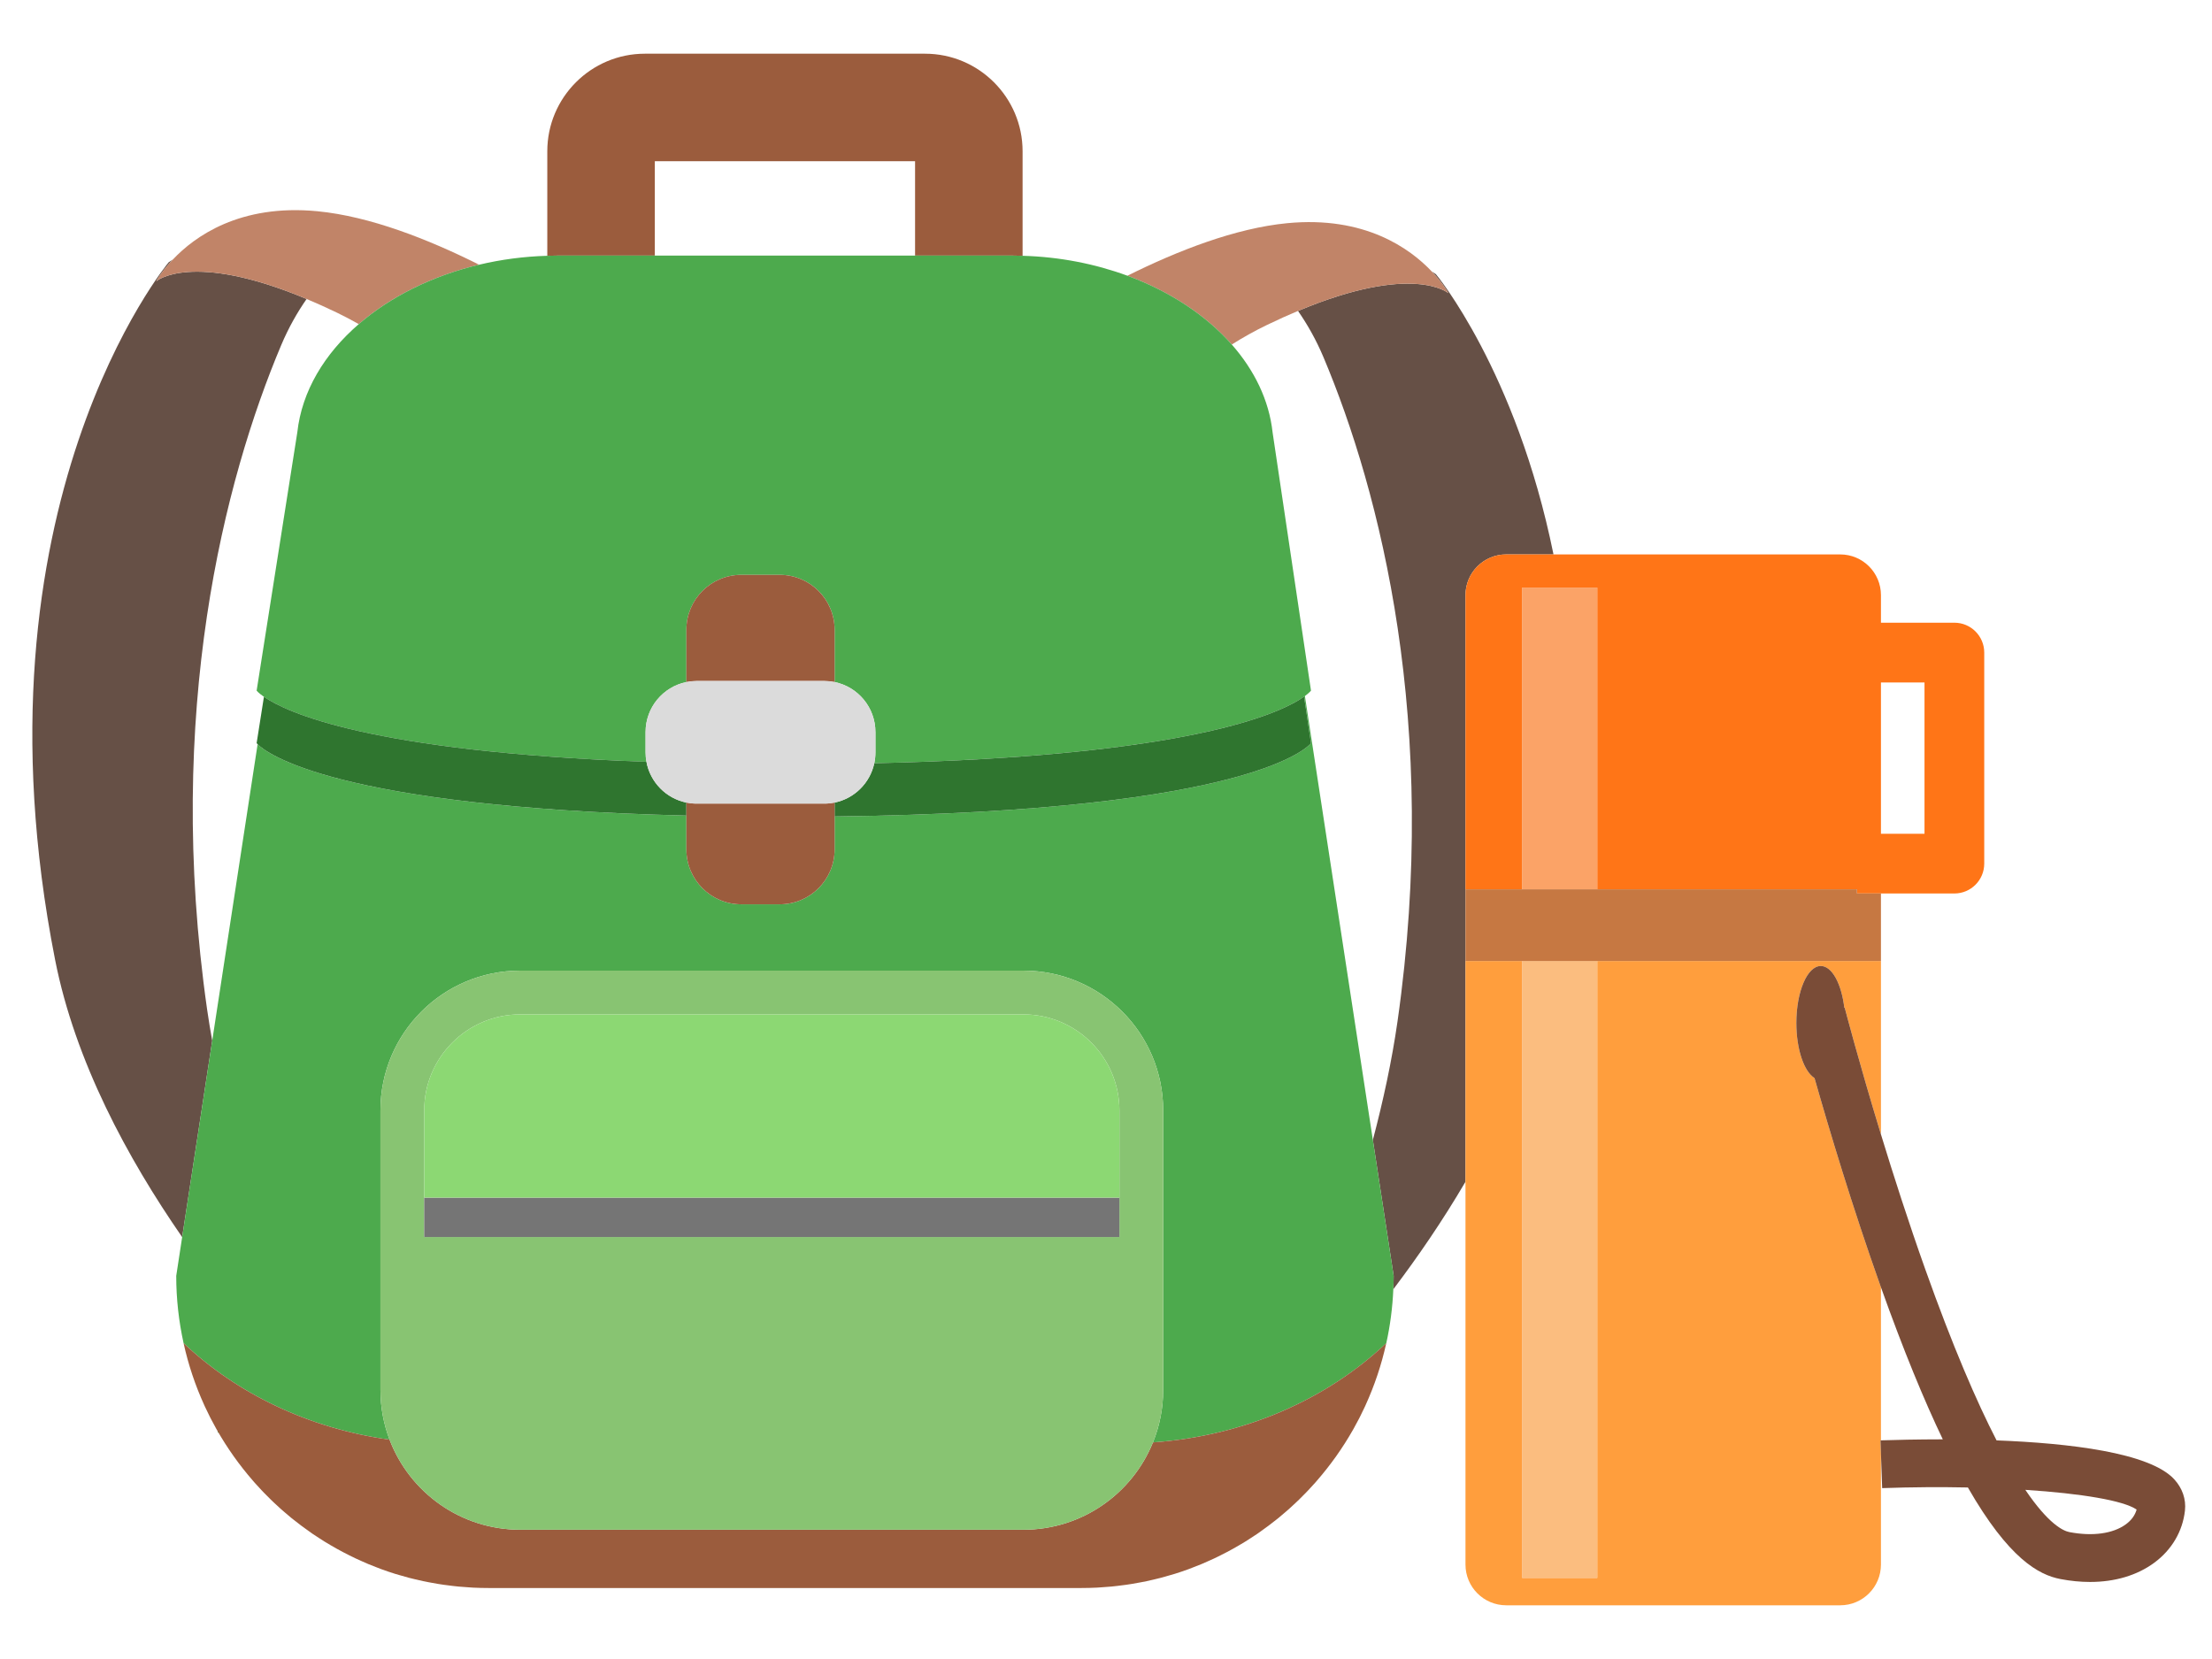
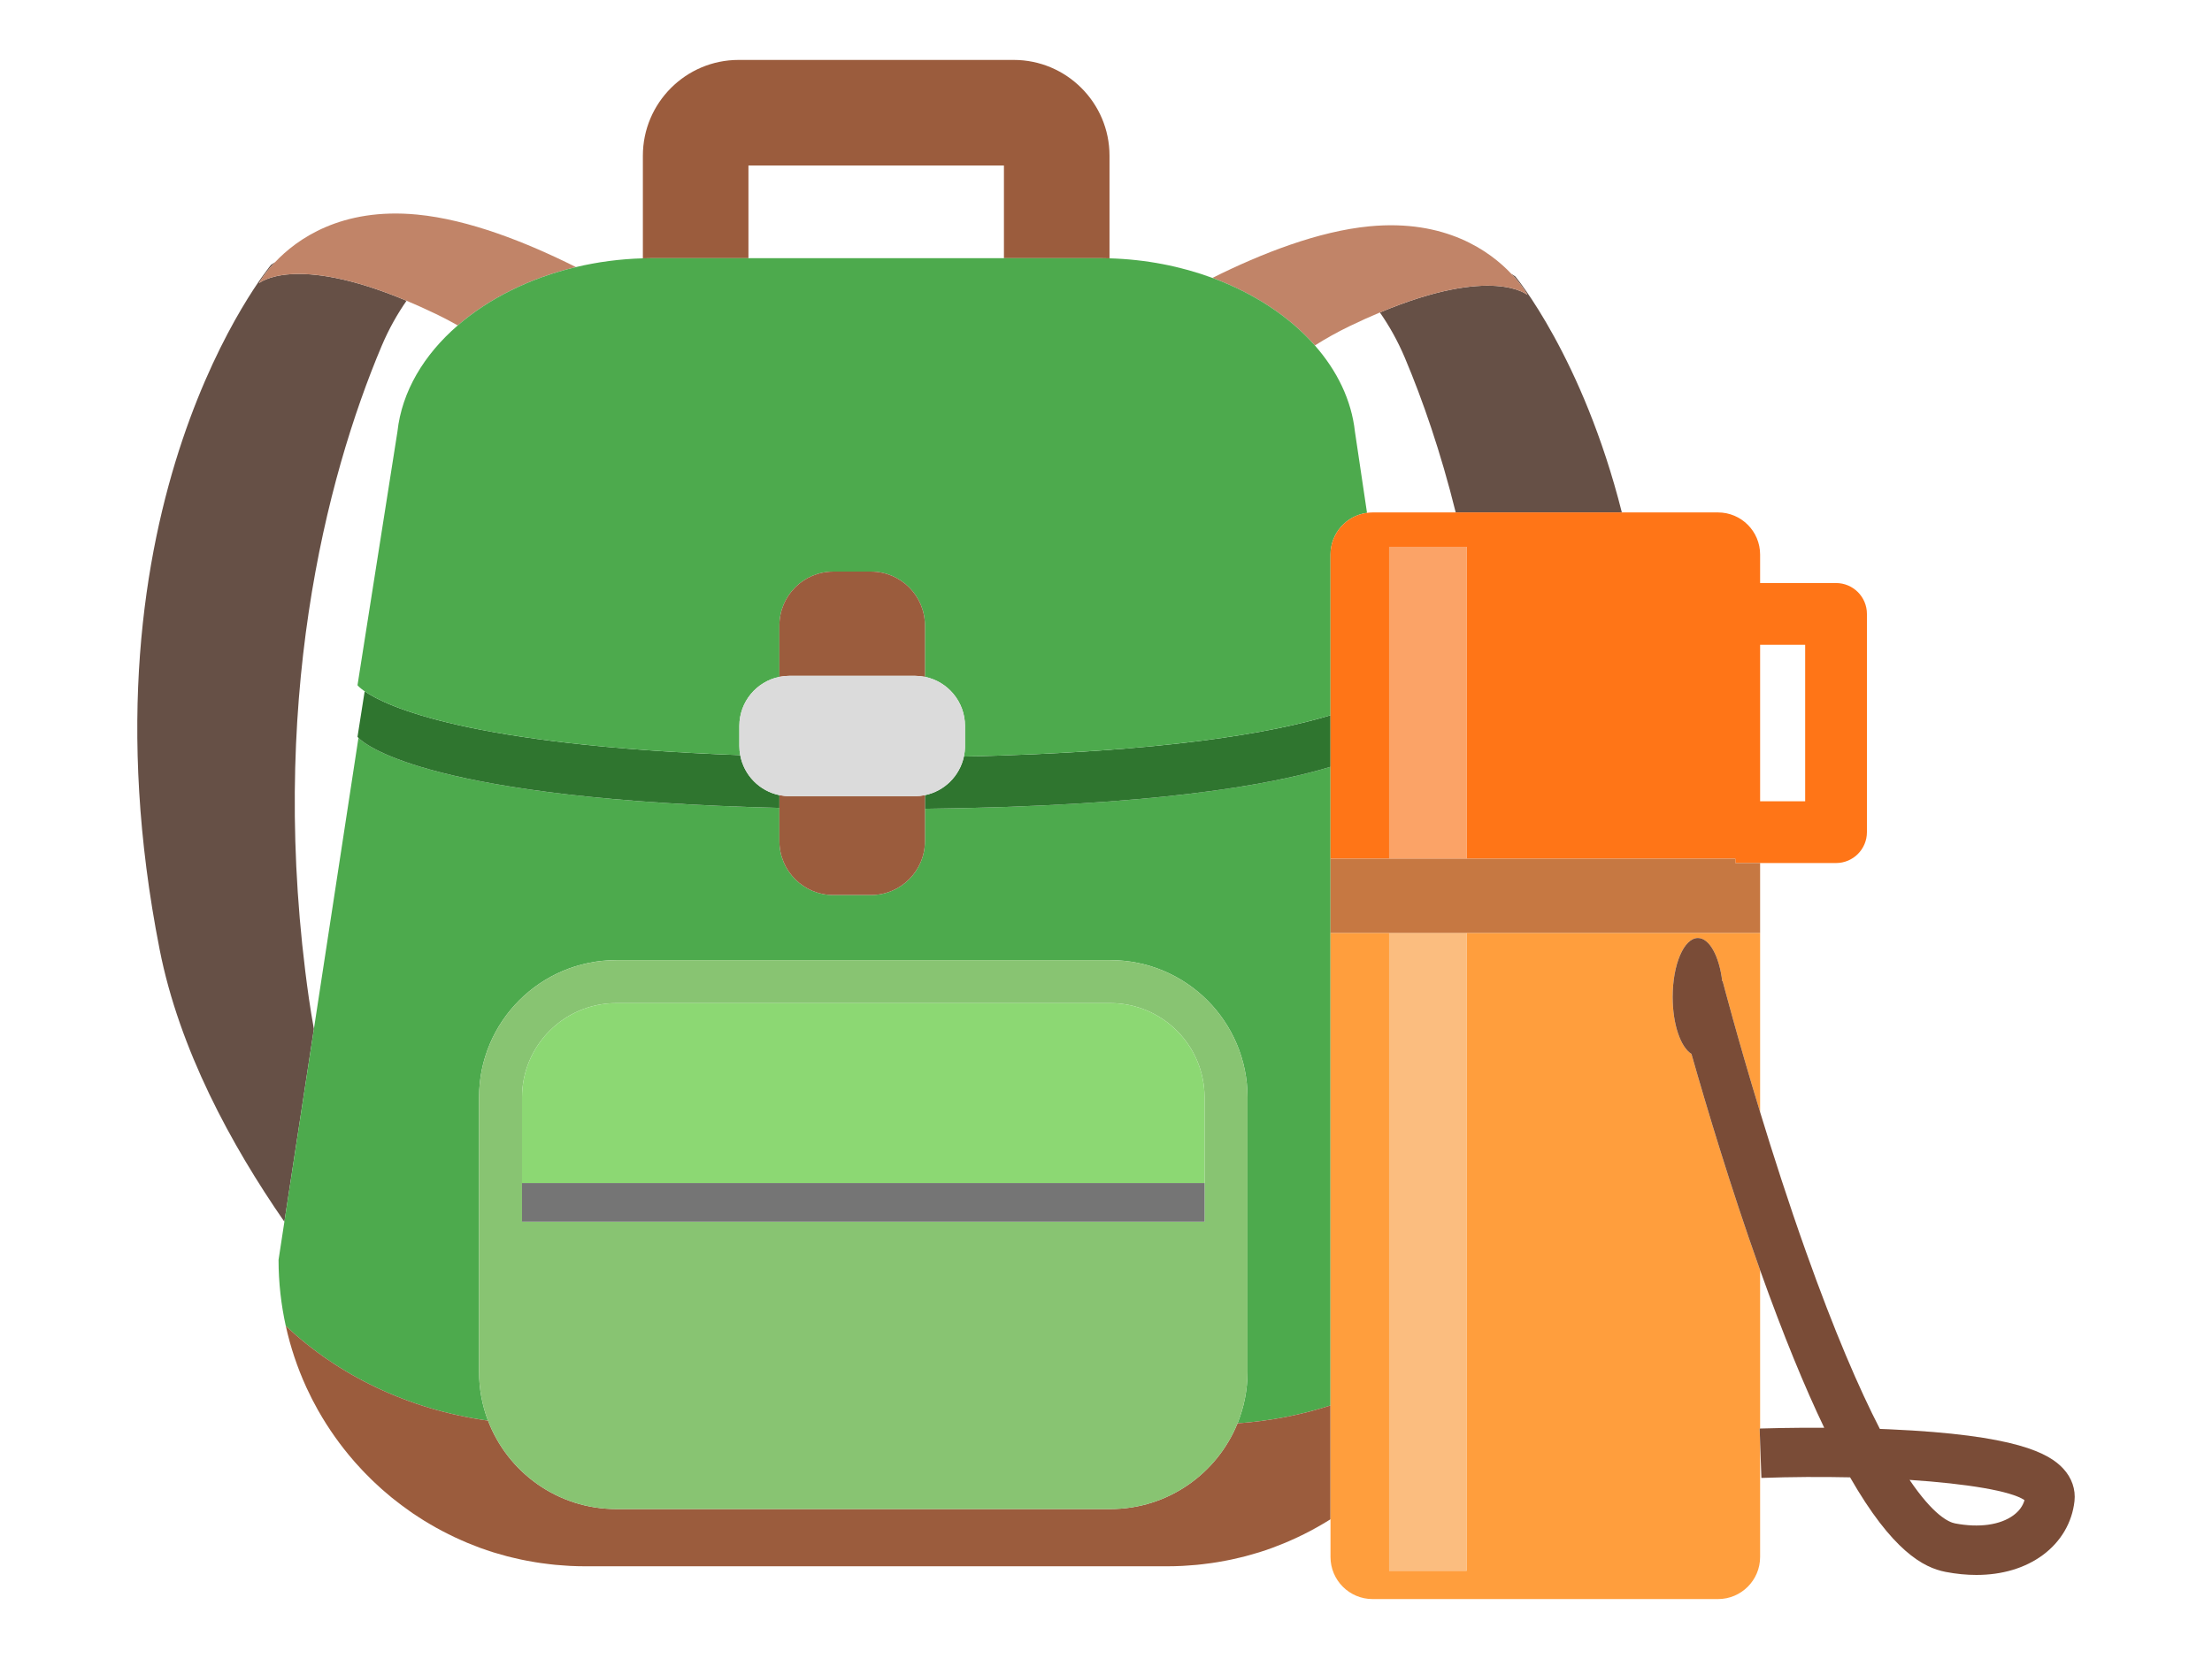
<svg xmlns="http://www.w3.org/2000/svg" version="1.1" id="レイヤー_1" x="0px" y="0px" width="400px" height="300px" viewBox="0 0 400 300" style="enable-background:new 0 0 400 300;" xml:space="preserve">
  <style type="text/css">

	.st0{fill:#7A4C37;}
	.st1{fill:#4DAA4D;}
	.st2{fill:#88C472;}
	.st3{fill:#8CD873;}
	.st4{fill:#C18468;}
	.st5{fill:#C67842;}
	.st6{fill:#2F752F;}
	.st7{fill:#FF7517;}
	.st8{fill:#FF9E3D;}
	.st9{fill:none;}
	.st10{fill:#665046;}
	.st11{fill:#9B5C3D;}
	.st12{opacity:0.36;fill:#F5F5F5;}
	.st13{fill:#757575;}
	.st14{fill:#DBDBDB;}

</style>
  <g>
-     <rect x="118.413" y="29.155" class="st9" width="47.06" height="17.068" />
-     <path class="st9" d="M55.445,54.066c-1.653,2.372-3.246,5.145-4.603,8.362c-10.254,24.309-21.084,66.353-13.384,120.16   c0.267,1.863,0.579,3.736,0.917,5.612l8.207-53.618c-0.124-0.125-0.176-0.193-0.176-0.193l1.321-8.388   c-1.001-0.691-1.321-1.112-1.321-1.112l7.355-46.705c0.817-7.447,4.905-14.206,11.11-19.573c-1.216-0.692-2.487-1.369-3.831-2.02   C59.063,55.635,57.209,54.806,55.445,54.066z" />
-     <path class="st9" d="M222.744,62.3c4.092,4.65,6.739,10.056,7.38,15.886l6.943,46.703c0,0-0.269,0.367-1.1,0.978l12.288,80.273   c1.86-7.049,3.436-14.29,4.451-21.392c7.701-53.807-3.13-95.851-13.384-120.16c-1.356-3.216-2.949-5.99-4.602-8.362   c-1.765,0.74-3.619,1.569-5.596,2.526C226.808,59.874,224.686,61.07,222.744,62.3z" />
-     <rect x="340.135" y="123.408" class="st9" width="7.877" height="27.36" />
-     <path class="st9" d="M351.32,260.278c-3.368-7.031-7.088-16.023-11.186-27.504v27.687   C342.701,260.372,346.678,260.282,351.32,260.278z" />
-     <path class="st9" d="M374.215,277.052c4.187,0.804,7.91,0.287,10.224-1.42c0.992-0.729,1.64-1.62,1.932-2.651   c-2.357-1.638-10.013-2.913-20.124-3.568C370.432,275.592,373.088,276.836,374.215,277.052z" />
-     <path class="st10" d="M265.005,107.622c0-4.068,3.298-7.365,7.365-7.365h8.551c-6.762-33.293-21.26-50.669-21.26-50.669   s-0.262-0.182-0.733-0.478c2.056,2.179,2.974,3.896,2.974,3.896s-6.361-5.509-27.18,3.219c1.652,2.373,3.245,5.146,4.602,8.362   c10.254,24.309,21.085,66.353,13.384,120.16c-1.016,7.102-2.591,14.343-4.451,21.392l3.762,24.579c0,0.812-0.028,1.618-0.062,2.422   c4.394-5.808,8.905-12.363,13.049-19.446V107.622z" />
-     <path class="st4" d="M222.744,62.3c1.941-1.23,4.063-2.427,6.382-3.548c1.977-0.957,3.831-1.786,5.596-2.526   c20.818-8.728,27.18-3.219,27.18-3.219s-0.918-1.718-2.974-3.896c-3.959-4.196-12.144-10.102-26.157-8.752   c-9.38,0.904-19.786,4.96-28.901,9.501C211.515,52.678,218.072,56.993,222.744,62.3z" />
-     <path class="st10" d="M37.459,182.588c-7.701-53.807,3.13-95.851,13.384-120.16c1.356-3.217,2.949-5.99,4.603-8.362   c-20.82-8.729-27.181-3.22-27.181-3.22s0.917-1.718,2.974-3.896c-0.472,0.296-0.733,0.477-0.733,0.477S-6.215,91.417,9.963,173.561   c3.617,18.36,13.11,35.902,22.978,50.147l5.435-35.508C38.038,186.324,37.726,184.451,37.459,182.588z" />
-     <path class="st4" d="M55.445,54.066c1.764,0.739,3.618,1.569,5.595,2.525c1.344,0.65,2.615,1.327,3.831,2.02   c5.739-4.965,13.293-8.731,21.767-10.744c-9.196-4.609-19.746-8.754-29.243-9.669c-14.012-1.351-22.197,4.556-26.157,8.752   c-2.056,2.178-2.974,3.896-2.974,3.896S34.625,45.337,55.445,54.066z" />
-     <path class="st11" d="M118.413,46.224V29.155h47.06v17.068h17.725c0.575,0,1.146,0.016,1.718,0.031V27.35   c0-9.726-7.912-17.638-17.638-17.638h-50.672c-9.725,0-17.637,7.913-17.637,17.638v18.905c0.571-0.016,1.143-0.031,1.718-0.031   H118.413z" />
-     <path class="st1" d="M77.571,286.128c-0.352-0.067-0.703-0.135-1.052-0.208C76.868,285.993,77.219,286.061,77.571,286.128z" />
-     <path class="st1" d="M82.886,286.898c-0.346-0.034-0.689-0.076-1.032-0.114C82.197,286.822,82.54,286.864,82.886,286.898z" />
-     <path class="st1" d="M85.584,287.095c-0.296-0.015-0.59-0.04-0.886-0.06C84.994,287.055,85.288,287.08,85.584,287.095z" />
-     <path class="st1" d="M80.216,286.575c-0.357-0.05-0.713-0.105-1.067-0.164C79.504,286.47,79.859,286.525,80.216,286.575z" />
-     <path class="st1" d="M66.63,282.842c-0.357-0.148-0.709-0.309-1.062-0.465C65.921,282.533,66.273,282.693,66.63,282.842z" />
-     <path class="st1" d="M69.024,283.778c-0.293-0.105-0.579-0.226-0.871-0.336C68.445,283.553,68.73,283.673,69.024,283.778z" />
-     <path class="st1" d="M199.187,287.035c-0.295,0.02-0.589,0.045-0.886,0.06C198.597,287.08,198.89,287.055,199.187,287.035z" />
-     <path class="st1" d="M72.184,284.812c-0.251-0.073-0.506-0.141-0.756-0.219C71.678,284.671,71.933,284.738,72.184,284.812z" />
-     <path class="st1" d="M74.928,285.553c-0.327-0.08-0.656-0.154-0.981-0.241C74.272,285.398,74.601,285.473,74.928,285.553z" />
-     <path class="st1" d="M209.938,285.312c-0.325,0.087-0.654,0.161-0.981,0.241C209.284,285.473,209.613,285.398,209.938,285.312z" />
-     <path class="st1" d="M212.456,284.593c-0.249,0.078-0.503,0.144-0.754,0.219C211.953,284.736,212.207,284.671,212.456,284.593z" />
-     <path class="st1" d="M202.03,286.784c-0.344,0.038-0.686,0.08-1.031,0.114C201.345,286.864,201.687,286.822,202.03,286.784z" />
-     <path class="st1" d="M215.734,283.44c-0.292,0.112-0.58,0.232-0.873,0.338C215.154,283.673,215.442,283.553,215.734,283.44z" />
-     <path class="st1" d="M218.316,282.377c-0.354,0.156-0.705,0.316-1.062,0.465C217.611,282.693,217.963,282.533,218.316,282.377z" />
-     <path class="st1" d="M207.365,285.92c-0.348,0.073-0.699,0.141-1.051,0.208C206.666,286.061,207.018,285.993,207.365,285.92z" />
-     <path class="st1" d="M204.736,286.411c-0.355,0.059-0.71,0.114-1.067,0.164C204.026,286.525,204.381,286.47,204.736,286.411z" />
-     <path class="st1" d="M48.98,271.185c-0.405-0.395-0.805-0.794-1.198-1.2C48.176,270.391,48.575,270.79,48.98,271.185z" />
-     <path class="st1" d="M47.277,269.455c-0.407-0.433-0.81-0.867-1.204-1.311C46.468,268.588,46.87,269.022,47.277,269.455z" />
-     <path class="st1" d="M39.113,258.376c-0.343-0.608-0.674-1.226-0.995-1.848C38.439,257.15,38.77,257.768,39.113,258.376z" />
-     <path class="st1" d="M45.709,267.723c-2.439-2.807-4.607-5.854-6.459-9.106C41.104,261.868,43.27,264.916,45.709,267.723z" />
-     <path class="st1" d="M36.941,254.1c-1.62-3.555-2.885-7.309-3.744-11.214C34.056,246.792,35.32,250.545,36.941,254.1z" />
-     <path class="st1" d="M37.964,256.228c-0.32-0.63-0.629-1.268-0.926-1.911C37.335,254.96,37.645,255.598,37.964,256.228z" />
-     <path class="st1" d="M62.021,280.666c-0.38-0.2-0.759-0.405-1.133-0.614C61.264,280.261,61.642,280.466,62.021,280.666z" />
-     <path class="st1" d="M50.786,272.869c-0.413-0.368-0.817-0.745-1.221-1.126C49.968,272.124,50.372,272.501,50.786,272.869z" />
-     <path class="st1" d="M57.706,278.135c-0.395-0.256-0.79-0.507-1.177-0.771C56.916,277.628,57.311,277.879,57.706,278.135z" />
-     <path class="st1" d="M64.296,281.804c-0.375-0.178-0.745-0.359-1.114-0.545C63.551,281.444,63.921,281.626,64.296,281.804z" />
-     <path class="st1" d="M59.819,279.438c-0.384-0.226-0.769-0.452-1.147-0.684C59.051,278.986,59.435,279.213,59.819,279.438z" />
-     <path class="st1" d="M55.866,276.893c-0.931-0.655-1.842-1.336-2.729-2.045C54.025,275.557,54.936,276.237,55.866,276.893z" />
-     <path class="st1" d="M52.679,274.487c-0.434-0.354-0.856-0.721-1.281-1.087C51.823,273.767,52.246,274.134,52.679,274.487z" />
-     <path class="st1" d="M232.489,273.397c-0.425,0.367-0.85,0.736-1.285,1.091C231.641,274.134,232.064,273.765,232.489,273.397z" />
-     <path class="st1" d="M225.213,278.755c-0.378,0.234-0.763,0.458-1.147,0.684C224.45,279.213,224.835,278.986,225.213,278.755z" />
-     <path class="st1" d="M230.76,274.838c-0.893,0.714-1.809,1.398-2.746,2.058C228.951,276.237,229.866,275.552,230.76,274.838z" />
-     <path class="st1" d="M227.356,277.363c-0.387,0.265-0.783,0.516-1.177,0.771C226.573,277.879,226.97,277.628,227.356,277.363z" />
-     <path class="st1" d="M246.843,254.325c-0.294,0.638-0.601,1.267-0.917,1.891C246.242,255.592,246.549,254.963,246.843,254.325z" />
-     <path class="st1" d="M250.672,242.954c-0.856,3.875-2.112,7.599-3.721,11.13C248.561,250.553,249.815,246.829,250.672,242.954z" />
-     <path class="st1" d="M236.102,269.984c-0.394,0.407-0.792,0.806-1.197,1.2C235.31,270.791,235.708,270.392,236.102,269.984z" />
-     <path class="st1" d="M234.32,271.741c-0.403,0.383-0.809,0.76-1.222,1.129C233.512,272.501,233.917,272.124,234.32,271.741z" />
-     <path class="st1" d="M244.631,258.623c-1.852,3.249-4.018,6.293-6.454,9.1C240.614,264.918,242.778,261.872,244.631,258.623z" />
-     <path class="st1" d="M237.811,268.145c-0.393,0.443-0.795,0.878-1.201,1.308C237.017,269.022,237.418,268.588,237.811,268.145z" />
-     <path class="st1" d="M245.762,256.537c-0.318,0.618-0.646,1.231-0.987,1.835C245.115,257.769,245.443,257.155,245.762,256.537z" />
-     <path class="st1" d="M220.704,281.259c-0.369,0.184-0.74,0.367-1.113,0.545C219.965,281.626,220.334,281.442,220.704,281.259z" />
-     <path class="st1" d="M222.997,280.052c-0.375,0.209-0.753,0.414-1.134,0.614C222.244,280.466,222.622,280.261,222.997,280.052z" />
-     <path class="st1" d="M248.256,206.14l-12.288-80.273c0.831-0.61,1.1-0.978,1.1-0.978l-6.943-46.703   c-0.641-5.83-3.288-11.236-7.38-15.886c-4.672-5.307-11.229-9.623-18.875-12.441c-5.812-2.143-12.247-3.417-18.953-3.604   c-0.572-0.016-1.144-0.031-1.718-0.031h-82.51c-0.576,0-1.147,0.016-1.718,0.031c-4.249,0.119-8.388,0.676-12.331,1.612   c-8.474,2.013-16.028,5.779-21.767,10.744c-6.205,5.367-10.292,12.126-11.11,19.573l-7.355,46.705c0,0,0.32,0.421,1.321,1.112   c4.025,2.779,19.117,9.936,69.171,11.76c-0.101-0.546-0.16-1.106-0.16-1.681v-3.695c0-4.466,3.168-8.19,7.38-9.049v-9.454   c0-5.484,4.443-9.929,9.927-9.929h6.951c5.483,0,9.927,4.444,9.927,9.929v9.454c4.211,0.858,7.38,4.583,7.38,9.049v3.695   c0,0.665-0.074,1.312-0.207,1.938c57.304-1.258,73.613-9.125,77.719-12.042l1.251,8.414c0,0-8.948,12.354-86.144,13.25v5.959   c0,5.485-4.444,9.929-9.927,9.929h-6.951c-5.483,0-9.927-4.443-9.927-9.929v-6.117c-63.818-1.564-76.041-11.401-77.536-12.898   L38.376,188.2l-5.435,35.508l-1.073,7.011c0,4.178,0.467,8.244,1.328,12.163c9.616,9.1,22.613,15.429,37.249,17.454   c-1.063-2.793-1.65-5.819-1.65-8.985v-50.558c0-13.958,11.315-25.272,25.273-25.272h90.999c13.958,0,25.273,11.314,25.273,25.272   v50.558c0,3.354-0.659,6.554-1.847,9.483c16.645-1.167,31.509-7.84,42.196-17.952c0.692-3.157,1.125-6.409,1.267-9.741   c0.033-0.804,0.062-1.609,0.062-2.422L248.256,206.14z" />
-     <path class="st11" d="M208.493,260.834c-3.751,9.257-12.823,15.788-23.426,15.788H94.068c-10.793,0-19.999-6.767-23.624-16.286   c-14.636-2.025-27.632-8.354-37.249-17.454l0,0c0,0.001,0.001,0.003,0.001,0.004c0.859,3.905,2.124,7.659,3.744,11.214   c0.033,0.072,0.064,0.146,0.097,0.217c0.297,0.644,0.606,1.281,0.926,1.911c0.052,0.1,0.103,0.199,0.154,0.301   c0.321,0.622,0.652,1.239,0.995,1.848c0.045,0.08,0.092,0.16,0.137,0.24c1.852,3.252,4.02,6.3,6.459,9.106   c0.121,0.141,0.242,0.282,0.364,0.422c0.394,0.443,0.796,0.878,1.204,1.311c0.168,0.177,0.335,0.354,0.505,0.529   c0.394,0.406,0.793,0.806,1.198,1.2c0.193,0.188,0.39,0.374,0.584,0.559c0.403,0.381,0.808,0.758,1.221,1.126   c0.203,0.181,0.409,0.354,0.613,0.531c0.424,0.366,0.847,0.733,1.281,1.087c0.151,0.123,0.306,0.238,0.458,0.36   c0.887,0.709,1.798,1.39,2.729,2.045c0.221,0.156,0.438,0.317,0.662,0.472c0.387,0.264,0.783,0.515,1.177,0.771   c0.321,0.206,0.641,0.417,0.966,0.62c0.378,0.231,0.763,0.458,1.147,0.684c0.354,0.206,0.71,0.413,1.069,0.613   c0.375,0.209,0.753,0.414,1.133,0.614c0.384,0.203,0.771,0.398,1.16,0.593c0.369,0.186,0.74,0.367,1.114,0.545   c0.421,0.198,0.846,0.386,1.272,0.573c0.354,0.156,0.706,0.316,1.062,0.465c0.503,0.208,1.013,0.404,1.523,0.601   c0.292,0.11,0.577,0.23,0.871,0.336c0.793,0.289,1.595,0.561,2.404,0.814c0.25,0.078,0.505,0.146,0.756,0.219   c0.584,0.176,1.17,0.347,1.763,0.5c0.325,0.087,0.654,0.161,0.981,0.241c0.528,0.128,1.057,0.253,1.591,0.367   c0.349,0.073,0.7,0.141,1.052,0.208c0.523,0.102,1.049,0.196,1.578,0.283c0.354,0.059,0.71,0.114,1.067,0.164   c0.543,0.078,1.09,0.146,1.638,0.209c0.343,0.038,0.686,0.08,1.032,0.114c0.6,0.057,1.206,0.1,1.812,0.137   c0.295,0.02,0.589,0.045,0.886,0.06c0.904,0.042,1.812,0.067,2.727,0.067h107.262c0.915,0,1.823-0.025,2.727-0.067   c0.296-0.015,0.591-0.04,0.886-0.06c0.607-0.037,1.212-0.08,1.812-0.137c0.346-0.034,0.688-0.076,1.031-0.114   c0.549-0.062,1.096-0.131,1.639-0.209c0.357-0.05,0.712-0.105,1.067-0.164c0.528-0.087,1.055-0.182,1.578-0.283   c0.352-0.067,0.703-0.135,1.051-0.208c0.535-0.114,1.063-0.239,1.592-0.367c0.327-0.08,0.656-0.154,0.981-0.241   c0.593-0.155,1.179-0.326,1.764-0.5c0.251-0.075,0.505-0.141,0.754-0.219c0.811-0.254,1.612-0.525,2.405-0.814   c0.293-0.105,0.581-0.226,0.873-0.338c0.509-0.194,1.018-0.391,1.52-0.599c0.357-0.148,0.709-0.309,1.062-0.465   c0.427-0.188,0.854-0.375,1.274-0.573c0.373-0.178,0.744-0.361,1.113-0.545c0.389-0.194,0.775-0.39,1.159-0.593   c0.381-0.2,0.759-0.405,1.134-0.614c0.359-0.2,0.714-0.407,1.068-0.613c0.385-0.226,0.77-0.449,1.147-0.684   c0.326-0.203,0.645-0.414,0.967-0.62c0.394-0.256,0.79-0.507,1.177-0.771c0.223-0.151,0.438-0.312,0.657-0.468   c0.938-0.659,1.854-1.344,2.746-2.058c0.147-0.117,0.299-0.23,0.444-0.35c0.436-0.354,0.86-0.724,1.285-1.091   c0.203-0.176,0.409-0.349,0.609-0.527c0.413-0.369,0.818-0.746,1.222-1.129c0.196-0.185,0.392-0.369,0.584-0.557   c0.405-0.395,0.804-0.793,1.197-1.2c0.171-0.175,0.339-0.354,0.508-0.532c0.406-0.43,0.809-0.864,1.201-1.308   c0.124-0.14,0.244-0.283,0.366-0.422c2.437-2.807,4.603-5.851,6.454-9.1c0.047-0.085,0.097-0.167,0.144-0.251   c0.341-0.604,0.669-1.217,0.987-1.835c0.055-0.106,0.109-0.214,0.164-0.321c0.316-0.624,0.623-1.253,0.917-1.891   c0.037-0.08,0.073-0.161,0.108-0.241c1.608-3.531,2.864-7.255,3.721-11.13c0.006-0.023,0.013-0.049,0.019-0.074   c0,0.001-0.001,0.001-0.001,0.002C240.002,252.994,225.138,259.667,208.493,260.834z" />
-     <path class="st6" d="M46.583,134.582c1.496,1.497,13.718,11.334,77.536,12.898v-2.351c-3.67-0.749-6.541-3.675-7.221-7.369   c-50.054-1.825-65.146-8.981-69.171-11.76l-1.321,8.388C46.407,134.389,46.459,134.458,46.583,134.582z" />
-     <path class="st6" d="M150.924,145.13v2.509c77.195-0.895,86.144-13.25,86.144-13.25l-1.251-8.414   c-4.106,2.917-20.415,10.784-77.719,12.042C157.334,141.59,154.509,144.399,150.924,145.13z" />
-     <path class="st11" d="M149.068,145.317h-23.094c-0.636,0-1.256-0.064-1.855-0.187v8.468c0,5.485,4.443,9.929,9.927,9.929h6.951   c5.483,0,9.927-4.443,9.927-9.929v-8.468C150.325,145.252,149.705,145.317,149.068,145.317z" />
-     <path class="st11" d="M149.068,123.149c0.636,0,1.256,0.064,1.855,0.187v-9.454c0-5.484-4.444-9.929-9.927-9.929h-6.951   c-5.483,0-9.927,4.444-9.927,9.929v9.454c0.599-0.123,1.219-0.187,1.855-0.187H149.068z" />
-     <path class="st14" d="M124.119,145.13c0.599,0.123,1.219,0.187,1.855,0.187h23.094c0.636,0,1.256-0.064,1.855-0.187   c3.585-0.731,6.411-3.54,7.173-7.112c0.133-0.625,0.207-1.272,0.207-1.938v-3.695c0-4.466-3.169-8.19-7.38-9.049   c-0.599-0.123-1.219-0.187-1.855-0.187h-23.094c-0.636,0-1.256,0.064-1.855,0.187c-4.212,0.858-7.38,4.583-7.38,9.049v3.695   c0,0.575,0.059,1.135,0.16,1.681C117.579,141.455,120.449,144.381,124.119,145.13z" />
-     <path class="st2" d="M94.068,276.622h90.999c10.603,0,19.675-6.531,23.426-15.788c1.188-2.93,1.847-6.129,1.847-9.483v-50.558   c0-13.958-11.314-25.272-25.273-25.272H94.068c-13.958,0-25.273,11.314-25.273,25.272v50.558c0,3.166,0.586,6.192,1.65,8.985   C74.069,269.855,83.275,276.622,94.068,276.622z M76.711,200.793c0-9.569,7.786-17.356,17.357-17.356h90.999   c9.57,0,17.357,7.787,17.357,17.356v22.902H76.711V200.793z" />
-     <rect x="76.711" y="216.57" class="st13" width="125.713" height="7.125" />
-     <path class="st3" d="M202.424,200.793c0-9.569-7.787-17.356-17.357-17.356H94.068c-9.571,0-17.357,7.787-17.357,17.356v15.777   h125.713V200.793z" />
-     <path class="st7" d="M265.005,107.622v53.197h10.25v-54.555h13.577v54.555H335.8v0.751h17.613c2.983,0,5.401-2.418,5.401-5.401   v-38.163c0-2.982-2.418-5.401-5.401-5.401h-13.278v-4.983c0-4.068-3.298-7.365-7.365-7.365H272.37   C268.303,100.257,265.005,103.554,265.005,107.622z M348.012,123.408v27.36h-7.877v-27.36H348.012z" />
-     <path class="st8" d="M340.135,260.461v-27.687c-0.052-0.146-0.103-0.281-0.155-0.429c-5.025-14.123-9.236-28.189-11.857-37.398   c-1.89-1.17-3.284-5.178-3.284-9.954c0-5.694,1.978-10.311,4.419-10.311c2.034,0,3.742,3.211,4.256,7.576l0.076-0.019   c0.039,0.149,2.55,9.798,6.546,22.893v-31.352h-51.303v111.55h-13.577v-111.55h-10.25v109.143c0,4.067,3.298,7.365,7.365,7.365   h60.399c4.067,0,7.365-3.298,7.365-7.365v-20.062l-0.084-2.398C340.077,260.463,340.108,260.463,340.135,260.461z" />
-     <path class="st0" d="M393.146,267.478c-4.458-4.807-18.959-6.504-32.104-7.011c-3.598-6.992-7.896-16.905-12.902-30.969   c-3.025-8.499-5.75-16.979-8.005-24.365c-3.996-13.095-6.507-22.743-6.546-22.893l-0.076,0.019   c-0.514-4.365-2.222-7.576-4.256-7.576c-2.441,0-4.419,4.616-4.419,10.311c0,4.776,1.395,8.784,3.284,9.954   c2.621,9.209,6.832,23.275,11.857,37.398c0.053,0.147,0.104,0.282,0.155,0.429c4.098,11.48,7.817,20.473,11.186,27.504   c-4.643,0.004-8.619,0.094-11.186,0.183c-0.026,0.002-0.058,0.002-0.084,0.003l0.084,2.398l0.22,6.238   c5.307-0.188,10.548-0.22,15.502-0.118c7.393,12.891,12.818,15.807,16.729,16.558c1.844,0.353,3.641,0.527,5.366,0.527   c4.489,0,8.501-1.184,11.614-3.479c3.157-2.327,5.126-5.673,5.543-9.421C395.338,271.108,394.641,269.09,393.146,267.478z    M384.438,275.632c-2.313,1.707-6.037,2.224-10.224,1.42c-1.127-0.216-3.783-1.46-7.969-7.64   c10.111,0.655,17.767,1.931,20.124,3.568C386.078,274.012,385.431,274.902,384.438,275.632z" />
-     <rect x="275.255" y="106.264" class="st7" width="13.577" height="54.555" />
-     <rect x="275.255" y="106.264" class="st12" width="13.577" height="54.555" />
-     <rect x="275.255" y="173.781" class="st8" width="13.577" height="111.55" />
-     <rect x="275.255" y="173.781" class="st12" width="13.577" height="111.55" />
-     <polygon class="st5" points="335.8,160.819 265.005,160.819 265.005,173.781 340.135,173.781 340.135,161.57 335.8,161.57  " />
+     <path class="st9" d="M263.239,92.664c-2.717-10.957-5.98-20.342-9.189-27.95c-1.332-3.157-2.896-5.88-4.519-8.208   c-1.731,0.726-3.553,1.54-5.493,2.479c-2.277,1.102-4.359,2.276-6.268,3.484c4.018,4.565,6.618,9.872,7.246,15.596l2.183,14.675   c0.332-0.044,0.669-0.075,1.014-0.075H263.239z" />
+     <rect x="318.285" y="116.602" class="st9" width="8.146" height="28.293" />
+     <path class="st9" d="M65.943,125.007c-0.983-0.678-1.297-1.092-1.297-1.092l7.222-45.854c0.802-7.312,4.815-13.946,10.907-19.216   c-1.194-0.68-2.442-1.344-3.761-1.982c-1.94-0.938-3.762-1.753-5.494-2.479c-1.622,2.329-3.186,5.052-4.518,8.21   c-10.067,23.866-20.701,65.144-13.14,117.97c0.262,1.828,0.568,3.668,0.9,5.51l8.058-52.641c-0.122-0.122-0.174-0.189-0.174-0.189   L65.943,125.007z" />
+     <path class="st9" d="M329.876,258.186c-3.489-7.279-7.343-16.59-11.591-28.49v28.627   C318.991,258.299,323.6,258.156,329.876,258.186z" />
+     <rect x="135.341" y="29.926" class="st9" width="46.203" height="16.759" />
+     <path class="st9" d="M353.525,275.477c4.325,0.832,8.179,0.297,10.571-1.467c1.025-0.756,1.694-1.674,1.998-2.74   c-2.425-1.656-10.385-2.971-20.787-3.66C349.623,273.971,352.362,275.254,353.525,275.477z" />
+     <path class="st10" d="M249.531,56.505c1.622,2.328,3.187,5.051,4.519,8.208c3.209,7.608,6.473,16.993,9.189,27.95h30.043   c-7.081-28.072-19.266-42.677-19.266-42.677s-0.257-0.179-0.72-0.469c2.019,2.139,2.919,3.825,2.919,3.825   S269.972,47.936,249.531,56.505z" />
+     <path class="st4" d="M237.771,62.468c1.908-1.208,3.99-2.383,6.268-3.484c1.94-0.938,3.762-1.753,5.493-2.479   c20.44-8.569,26.685-3.162,26.685-3.162s-0.9-1.687-2.919-3.825c-3.888-4.119-11.924-9.918-25.682-8.591   c-9.21,0.887-19.426,4.868-28.375,9.327C226.746,53.021,233.186,57.257,237.771,62.468z" />
+     <path class="st10" d="M55.862,180.564c-7.562-52.827,3.073-94.104,13.14-117.97c1.332-3.158,2.896-5.881,4.518-8.21   c-20.439-8.569-26.685-3.161-26.685-3.161s0.901-1.687,2.919-3.825c-0.463,0.291-0.72,0.469-0.72,0.469   S12.983,91.054,28.867,171.701c3.551,18.025,12.871,35.248,22.559,49.234l5.336-34.861   C56.431,184.232,56.124,182.393,55.862,180.564z" />
+     <path class="st4" d="M73.52,54.384c1.732,0.727,3.553,1.541,5.494,2.479c1.319,0.639,2.567,1.303,3.761,1.982   c5.635-4.874,13.052-8.571,21.371-10.548c-9.028-4.525-19.386-8.595-28.71-9.493c-13.757-1.326-21.793,4.474-25.681,8.593   c-2.019,2.139-2.919,3.825-2.919,3.825S53.08,45.815,73.52,54.384z" />
+     <path class="st11" d="M135.341,46.685V29.926h46.203v16.759h17.402c0.565,0,1.126,0.015,1.688,0.03V28.154   c0-9.549-7.769-17.317-17.317-17.317h-49.749c-9.548,0-17.316,7.769-17.316,17.317v18.562c0.561-0.016,1.123-0.03,1.688-0.03   H135.341z" />
+     <path class="st1" d="M92.655,281.656c-0.324-0.08-0.65-0.154-0.972-0.238C92.004,281.502,92.331,281.576,92.655,281.656z" />
+     <path class="st1" d="M84.504,278.994c-0.353-0.148-0.701-0.305-1.051-0.459C83.803,278.689,84.151,278.846,84.504,278.994z" />
+     <path class="st1" d="M56.359,252.865c-0.314-0.621-0.619-1.246-0.911-1.879C55.741,251.619,56.045,252.244,56.359,252.865z" />
+     <path class="st1" d="M55.353,250.773c-1.589-3.486-2.83-7.166-3.672-10.996C52.523,243.607,53.763,247.285,55.353,250.773z" />
+     <path class="st1" d="M82.212,277.975c-0.371-0.176-0.738-0.357-1.104-0.539C81.475,277.617,81.841,277.799,82.212,277.975z" />
+     <path class="st1" d="M95.245,282.221c-0.347-0.066-0.693-0.133-1.038-0.207C94.552,282.088,94.898,282.154,95.245,282.221z" />
+     <path class="st1" d="M97.842,282.658c-0.352-0.049-0.702-0.104-1.052-0.162C97.14,282.555,97.49,282.609,97.842,282.658z" />
+     <path class="st1" d="M57.488,254.977c-0.338-0.6-0.664-1.209-0.98-1.822C56.824,253.768,57.149,254.377,57.488,254.977z" />
+     <path class="st1" d="M86.855,279.914c-0.295-0.107-0.584-0.229-0.877-0.34C86.271,279.686,86.56,279.807,86.855,279.914z" />
+     <path class="st1" d="M89.961,280.93c-0.25-0.074-0.502-0.141-0.75-0.219C89.459,280.789,89.712,280.855,89.961,280.93z" />
+     <path class="st1" d="M70.809,270.793c-0.434-0.354-0.856-0.719-1.279-1.086C69.953,270.074,70.375,270.439,70.809,270.793z" />
+     <path class="st1" d="M100.462,282.975c-0.34-0.033-0.678-0.072-1.017-0.111C99.784,282.902,100.122,282.941,100.462,282.975z" />
+     <path class="st1" d="M63.971,264.16c-2.4-2.762-4.533-5.762-6.355-8.961C59.438,258.398,61.569,261.398,63.971,264.16z" />
+     <path class="st1" d="M73.99,273.191c-0.949-0.666-1.877-1.361-2.782-2.084C72.113,271.83,73.041,272.525,73.99,273.191z" />
+     <path class="st1" d="M68.952,269.207c-0.412-0.367-0.815-0.744-1.215-1.121C68.137,268.463,68.54,268.84,68.952,269.207z" />
+     <path class="st1" d="M67.18,267.555c-0.402-0.391-0.798-0.789-1.188-1.191C66.382,266.766,66.778,267.164,67.18,267.555z" />
+     <path class="st1" d="M77.821,275.654c-0.381-0.223-0.762-0.445-1.137-0.678C77.059,275.209,77.44,275.432,77.821,275.654z" />
+     <path class="st1" d="M75.755,274.381c-0.394-0.254-0.79-0.506-1.176-0.77C74.966,273.875,75.362,274.127,75.755,274.381z" />
+     <path class="st1" d="M65.507,265.854c-0.403-0.426-0.802-0.857-1.191-1.297C64.705,264.996,65.104,265.428,65.507,265.854z" />
+     <path class="st1" d="M79.982,276.859c-0.376-0.199-0.751-0.4-1.123-0.607C79.231,276.459,79.606,276.66,79.982,276.859z" />
+     <path class="st1" d="M227.674,280.711c-0.248,0.078-0.502,0.145-0.752,0.219C227.172,280.855,227.426,280.789,227.674,280.711z" />
+     <path class="st1" d="M86.626,248.074v-49.637c0-13.703,11.109-24.812,24.813-24.812h89.341c13.704,0,24.813,11.109,24.813,24.812   v49.637c0,3.293-0.647,6.436-1.813,9.311c5.869-0.41,11.51-1.516,16.817-3.232v-85.459v-6.703v-6.701v-16.623   c-11.011,3.354-32.401,7.11-73.338,7.585v5.852c0,5.385-4.363,9.746-9.747,9.746h-6.824c-5.383,0-9.746-4.361-9.746-9.746v-6.007   c-62.651-1.535-74.653-11.192-76.123-12.663l-8.058,52.641l-5.336,34.861l-1.054,6.883c0,4.102,0.459,8.094,1.304,11.941   c9.442,8.934,22.201,15.146,36.57,17.137C87.203,254.154,86.626,251.182,86.626,248.074z" />
+     <path class="st1" d="M225.202,281.418c-0.321,0.084-0.647,0.158-0.972,0.238C224.555,281.576,224.88,281.502,225.202,281.418z" />
+     <path class="st1" d="M222.678,282.014c-0.345,0.074-0.691,0.141-1.039,0.207C221.986,282.154,222.333,282.088,222.678,282.014z" />
+     <path class="st1" d="M220.095,282.496c-0.35,0.059-0.7,0.113-1.052,0.162C219.396,282.609,219.745,282.555,220.095,282.496z" />
+     <path class="st1" d="M233.437,278.533c-0.352,0.154-0.701,0.312-1.057,0.461C232.735,278.846,233.085,278.688,233.437,278.533z" />
+     <path class="st1" d="M235.777,277.436c-0.367,0.182-0.735,0.363-1.107,0.539C235.042,277.799,235.41,277.617,235.777,277.436z" />
+     <path class="st1" d="M230.908,279.574c-0.293,0.111-0.583,0.232-0.878,0.34C230.325,279.807,230.615,279.686,230.908,279.574z" />
+     <path class="st1" d="M240.202,274.975c-0.377,0.234-0.759,0.457-1.142,0.682C239.443,275.432,239.825,275.209,240.202,274.975z" />
+     <path class="st1" d="M238.025,276.25c-0.371,0.209-0.746,0.41-1.123,0.609C237.279,276.66,237.654,276.459,238.025,276.25z" />
+     <path class="st1" d="M103.11,283.168c-0.292-0.014-0.58-0.039-0.87-0.059C102.53,283.129,102.819,283.154,103.11,283.168z" />
+     <path class="st1" d="M217.44,282.863c-0.339,0.039-0.677,0.078-1.018,0.111C216.764,282.941,217.102,282.902,217.44,282.863z" />
+     <path class="st1" d="M214.646,283.109c-0.291,0.02-0.579,0.043-0.871,0.059C214.066,283.154,214.354,283.129,214.646,283.109z" />
+     <path class="st11" d="M240.598,254.152c-5.308,1.717-10.948,2.822-16.817,3.232c-3.683,9.088-12.59,15.502-23,15.502h-89.341   c-10.595,0-19.635-6.645-23.192-15.99c-14.369-1.99-27.128-8.203-36.57-17.137c0,0,0,0,0,0c0.001,0.006,0.003,0.012,0.004,0.018   c0.843,3.83,2.083,7.51,3.672,10.996c0.032,0.07,0.063,0.143,0.096,0.213c0.292,0.633,0.596,1.258,0.911,1.879   c0.049,0.096,0.099,0.191,0.148,0.289c0.316,0.613,0.642,1.223,0.98,1.822c0.042,0.074,0.085,0.148,0.127,0.223   c1.822,3.199,3.956,6.199,6.355,8.961c0.115,0.131,0.229,0.266,0.345,0.396c0.389,0.439,0.788,0.871,1.191,1.297   c0.161,0.172,0.322,0.342,0.485,0.51c0.39,0.402,0.786,0.801,1.188,1.191c0.184,0.178,0.371,0.354,0.557,0.531   c0.4,0.377,0.804,0.754,1.215,1.121c0.19,0.17,0.386,0.334,0.578,0.5c0.423,0.367,0.846,0.732,1.279,1.086   c0.131,0.107,0.267,0.209,0.399,0.314c0.904,0.723,1.833,1.418,2.782,2.084c0.197,0.139,0.39,0.283,0.589,0.42   c0.387,0.264,0.783,0.516,1.176,0.77c0.309,0.199,0.616,0.402,0.929,0.596c0.375,0.232,0.756,0.455,1.137,0.678   c0.344,0.201,0.689,0.402,1.039,0.598c0.372,0.207,0.746,0.408,1.123,0.607c0.373,0.195,0.748,0.387,1.126,0.576   c0.366,0.182,0.733,0.363,1.104,0.539c0.41,0.193,0.825,0.377,1.241,0.561c0.35,0.154,0.698,0.311,1.051,0.459   c0.487,0.201,0.98,0.391,1.474,0.58c0.293,0.111,0.582,0.232,0.877,0.34c0.777,0.281,1.563,0.549,2.356,0.797   c0.248,0.078,0.5,0.145,0.75,0.219c0.571,0.17,1.143,0.336,1.721,0.488c0.322,0.084,0.648,0.158,0.972,0.238   c0.516,0.125,1.032,0.246,1.553,0.357c0.345,0.074,0.691,0.141,1.038,0.207c0.513,0.1,1.027,0.191,1.545,0.275   c0.35,0.059,0.7,0.113,1.052,0.162c0.532,0.078,1.066,0.143,1.603,0.205c0.339,0.039,0.677,0.078,1.017,0.111   c0.59,0.057,1.183,0.098,1.778,0.135c0.29,0.02,0.579,0.045,0.87,0.059c0.888,0.041,1.779,0.066,2.677,0.066h105.31   c0.897,0,1.789-0.025,2.677-0.066c0.292-0.016,0.58-0.039,0.871-0.059c0.595-0.037,1.188-0.078,1.777-0.135   c0.341-0.033,0.679-0.072,1.018-0.111c0.536-0.062,1.071-0.127,1.603-0.205c0.352-0.049,0.702-0.104,1.052-0.162   c0.518-0.084,1.032-0.176,1.544-0.275c0.348-0.066,0.694-0.133,1.039-0.207c0.521-0.111,1.037-0.232,1.553-0.357   c0.324-0.08,0.65-0.154,0.972-0.238c0.578-0.152,1.149-0.318,1.72-0.488c0.25-0.074,0.504-0.141,0.752-0.219   c0.793-0.248,1.579-0.516,2.356-0.797c0.295-0.107,0.585-0.229,0.878-0.34c0.493-0.189,0.985-0.379,1.472-0.58   c0.355-0.148,0.705-0.307,1.057-0.461c0.413-0.184,0.825-0.367,1.233-0.559c0.372-0.176,0.74-0.357,1.107-0.539   c0.377-0.189,0.753-0.381,1.125-0.576c0.377-0.199,0.752-0.4,1.123-0.609c0.349-0.193,0.692-0.393,1.035-0.594   c0.383-0.225,0.765-0.447,1.142-0.682c0.132-0.082,0.265-0.164,0.396-0.246V254.152z" />
+     <path class="st6" d="M133.854,136.554c-49.142-1.792-63.959-8.818-67.911-11.547l-1.297,8.236c0,0,0.052,0.067,0.174,0.189   c1.47,1.471,13.472,11.128,76.123,12.663v-2.307C137.34,143.055,134.522,140.181,133.854,136.554z" />
+     <path class="st6" d="M174.302,136.806c-0.749,3.508-3.523,6.266-7.042,6.983v2.462c40.937-0.475,62.327-4.23,73.338-7.585v-9.328   C230.236,132.496,210.685,136.007,174.302,136.806z" />
+     <path class="st1" d="M71.868,78.062l-7.222,45.854c0,0,0.314,0.414,1.297,1.092c3.952,2.729,18.769,9.755,67.911,11.547   c-0.099-0.536-0.157-1.086-0.157-1.65v-3.628c0-4.384,3.111-8.041,7.246-8.884v-9.282c0-5.385,4.363-9.748,9.746-9.748h6.824   c5.383,0,9.747,4.363,9.747,9.748v9.282c4.134,0.843,7.246,4.5,7.246,8.884v3.628c0,0.652-0.072,1.288-0.203,1.902   c36.382-0.799,55.934-4.311,66.295-7.468V100.28c0-3.861,2.876-7.044,6.602-7.541l-2.183-14.675   c-0.628-5.724-3.229-11.03-7.246-15.596c-4.585-5.211-11.024-9.447-18.53-12.214c-5.706-2.104-12.023-3.354-18.607-3.539   c-0.561-0.016-1.123-0.03-1.688-0.03h-17.402h-46.203h-17.402c-0.565,0-1.126,0.015-1.688,0.03   c-4.171,0.116-8.234,0.664-12.105,1.583c-8.319,1.977-15.736,5.674-21.371,10.548C76.683,64.116,72.67,70.75,71.868,78.062z" />
+     <path class="st11" d="M165.438,143.973h-22.674c-0.624,0-1.233-0.063-1.822-0.184v2.307v6.007c0,5.385,4.363,9.746,9.746,9.746   h6.824c5.383,0,9.747-4.361,9.747-9.746v-5.852v-2.462C166.671,143.91,166.062,143.973,165.438,143.973z" />
+     <path class="st11" d="M165.438,122.208c0.624,0,1.233,0.063,1.821,0.184v-9.282c0-5.385-4.363-9.748-9.747-9.748h-6.824   c-5.383,0-9.746,4.363-9.746,9.748v9.282c0.588-0.12,1.198-0.184,1.822-0.184H165.438z" />
+     <path class="st14" d="M140.943,143.79c0.588,0.12,1.198,0.184,1.822,0.184h22.674c0.624,0,1.233-0.063,1.821-0.184   c3.519-0.718,6.293-3.476,7.042-6.983c0.131-0.614,0.203-1.25,0.203-1.902v-3.628c0-4.384-3.111-8.041-7.246-8.884   c-0.588-0.12-1.197-0.184-1.821-0.184h-22.674c-0.624,0-1.233,0.063-1.822,0.184c-4.135,0.843-7.246,4.5-7.246,8.884v3.628   c0,0.564,0.059,1.114,0.157,1.65C134.522,140.181,137.34,143.055,140.943,143.79z" />
+     <path class="st2" d="M225.594,198.438c0-13.703-11.109-24.812-24.813-24.812h-89.341c-13.704,0-24.813,11.109-24.813,24.812v49.637   c0,3.107,0.577,6.08,1.621,8.822c3.558,9.346,12.597,15.99,23.192,15.99h89.341c10.41,0,19.317-6.414,23-15.502   c1.166-2.875,1.813-6.018,1.813-9.311V198.438z M94.399,213.928v-8.494v-6.996c0-9.396,7.643-17.041,17.04-17.041h89.341   c9.397,0,17.042,7.645,17.042,17.041v6.996v8.494v6.994H94.399V213.928z" />
+     <rect x="94.399" y="213.928" class="st13" width="123.423" height="6.994" />
+     <path class="st3" d="M217.822,205.434v-6.996c0-9.396-7.645-17.041-17.042-17.041h-89.341c-9.397,0-17.04,7.645-17.04,17.041v6.996   v8.494h123.423V205.434z" />
+     <path class="st7" d="M248.213,92.664c-0.345,0-0.682,0.031-1.014,0.075c-3.726,0.497-6.602,3.68-6.602,7.541v29.059v9.328v16.623   h10.599V98.875h14.04v56.414h48.566v0.775h4.482h13.73c3.084,0,5.585-2.5,5.585-5.584v-39.463c0-3.085-2.501-5.585-5.585-5.585   h-13.73v-5.152c0-4.206-3.41-7.616-7.616-7.616h-17.387h-30.043H248.213z M326.431,116.602v28.293h-8.146v-28.293H326.431z" />
+     <path class="st8" d="M318.285,258.322v-28.627c-0.054-0.15-0.106-0.295-0.16-0.445c-5.196-14.605-9.552-29.152-12.262-38.674   c-1.954-1.209-3.396-5.352-3.396-10.291c0-5.889,2.046-10.662,4.57-10.662c2.103,0,3.87,3.32,4.401,7.836l0.078-0.021   c0.041,0.156,2.636,10.131,6.769,23.672v-32.416h-53.049v115.344h-14.04V168.693h-10.599v85.459v20.576v6.82   c0,4.205,3.409,7.615,7.615,7.615h62.456c4.206,0,7.616-3.41,7.616-7.615v-20.762l-0.087-2.461   C318.213,258.324,318.248,258.324,318.285,258.322z" />
+     <path class="st0" d="M373.103,265.576c-2.576-2.777-8.473-6.098-31.387-7.111c-0.596-0.025-1.188-0.051-1.778-0.072   c-3.726-7.232-8.185-17.504-13.375-32.088c-3.129-8.789-5.946-17.557-8.277-25.195c-4.133-13.541-6.728-23.516-6.769-23.672   l-0.078,0.021c-0.531-4.516-2.299-7.836-4.401-7.836c-2.524,0-4.57,4.773-4.57,10.662c0,4.939,1.442,9.082,3.396,10.291   c2.71,9.521,7.065,24.068,12.262,38.674c0.054,0.15,0.106,0.295,0.16,0.445c4.248,11.9,8.102,21.211,11.591,28.49   c-6.276-0.029-10.885,0.113-11.591,0.137c-0.037,0.002-0.072,0.002-0.087,0.004l0.087,2.461l0.229,6.469   c5.451-0.191,10.884-0.221,16.037-0.107c7.64,13.314,13.248,16.328,17.29,17.104c1.906,0.367,3.765,0.547,5.55,0.547   c4.642,0,8.789-1.223,12.008-3.596c3.267-2.408,5.302-5.867,5.732-9.744C375.367,269.332,374.647,267.242,373.103,265.576z    M364.097,274.01c-2.393,1.764-6.246,2.299-10.571,1.467c-1.163-0.223-3.902-1.506-8.218-7.867   c10.402,0.689,18.362,2.004,20.787,3.66C365.791,272.336,365.122,273.254,364.097,274.01z" />
+     <rect x="251.196" y="98.875" class="st7" width="14.04" height="56.414" />
+     <rect x="251.196" y="98.875" class="st12" width="14.04" height="56.414" />
+     <rect x="251.196" y="168.693" class="st8" width="14.04" height="115.344" />
+     <rect x="251.196" y="168.693" class="st12" width="14.04" height="115.344" />
+     <polygon class="st5" points="313.803,155.289 265.236,155.289 251.196,155.289 240.598,155.289 240.598,161.99 240.598,168.693    251.196,168.693 265.236,168.693 318.285,168.693 318.285,161.99 318.285,156.064 313.803,156.064  " />
  </g>
</svg>
